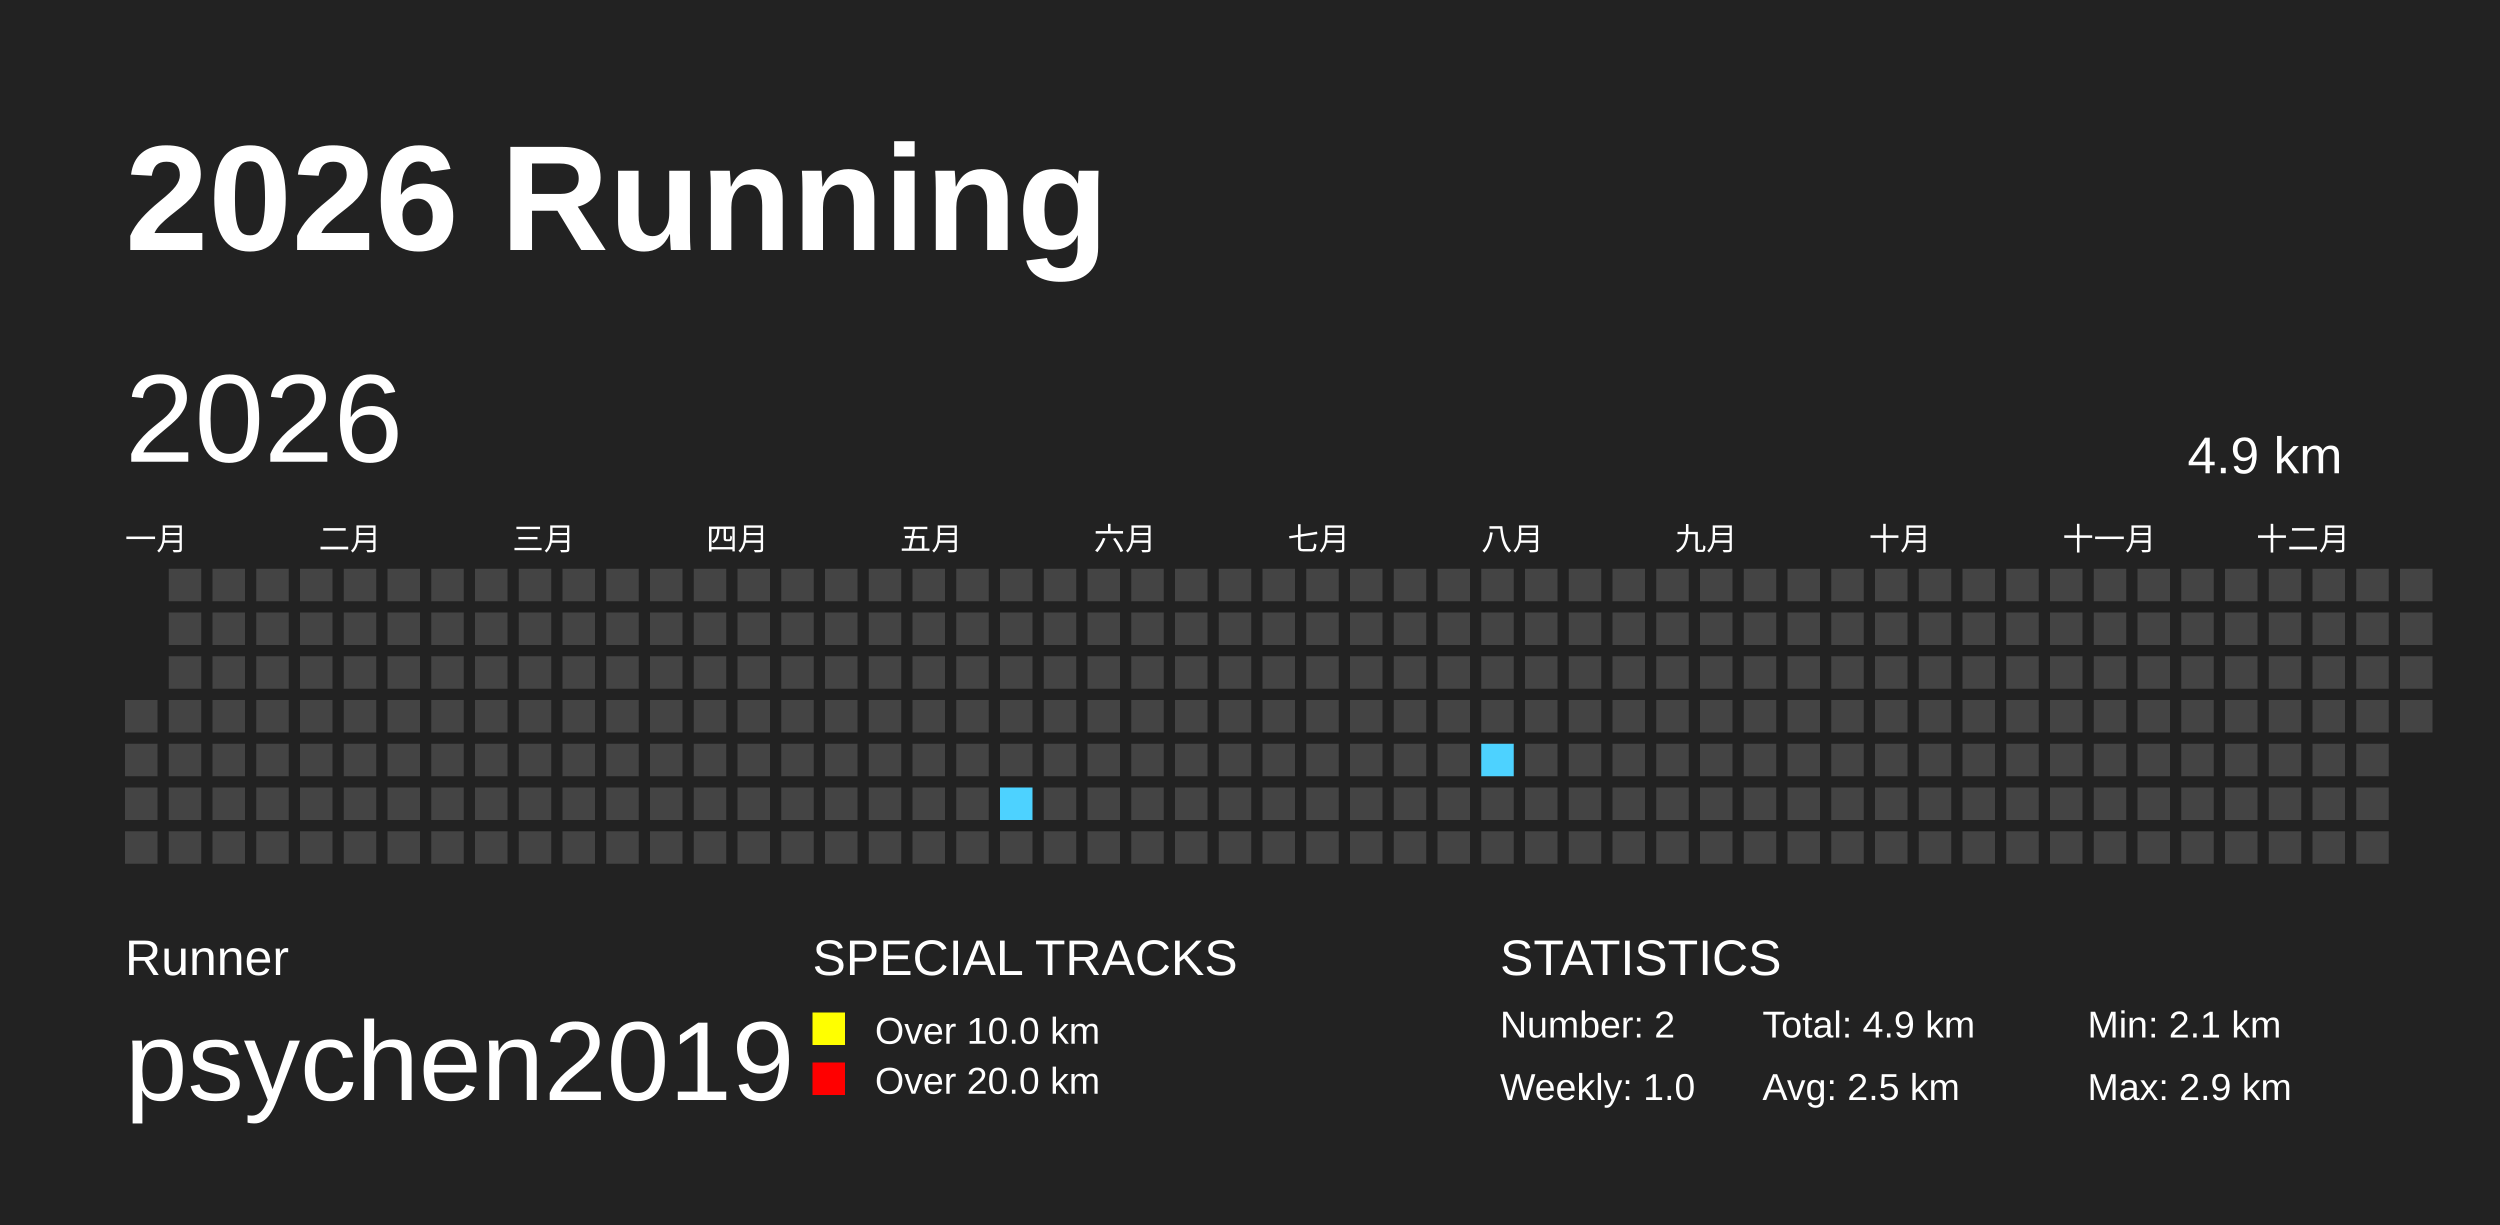
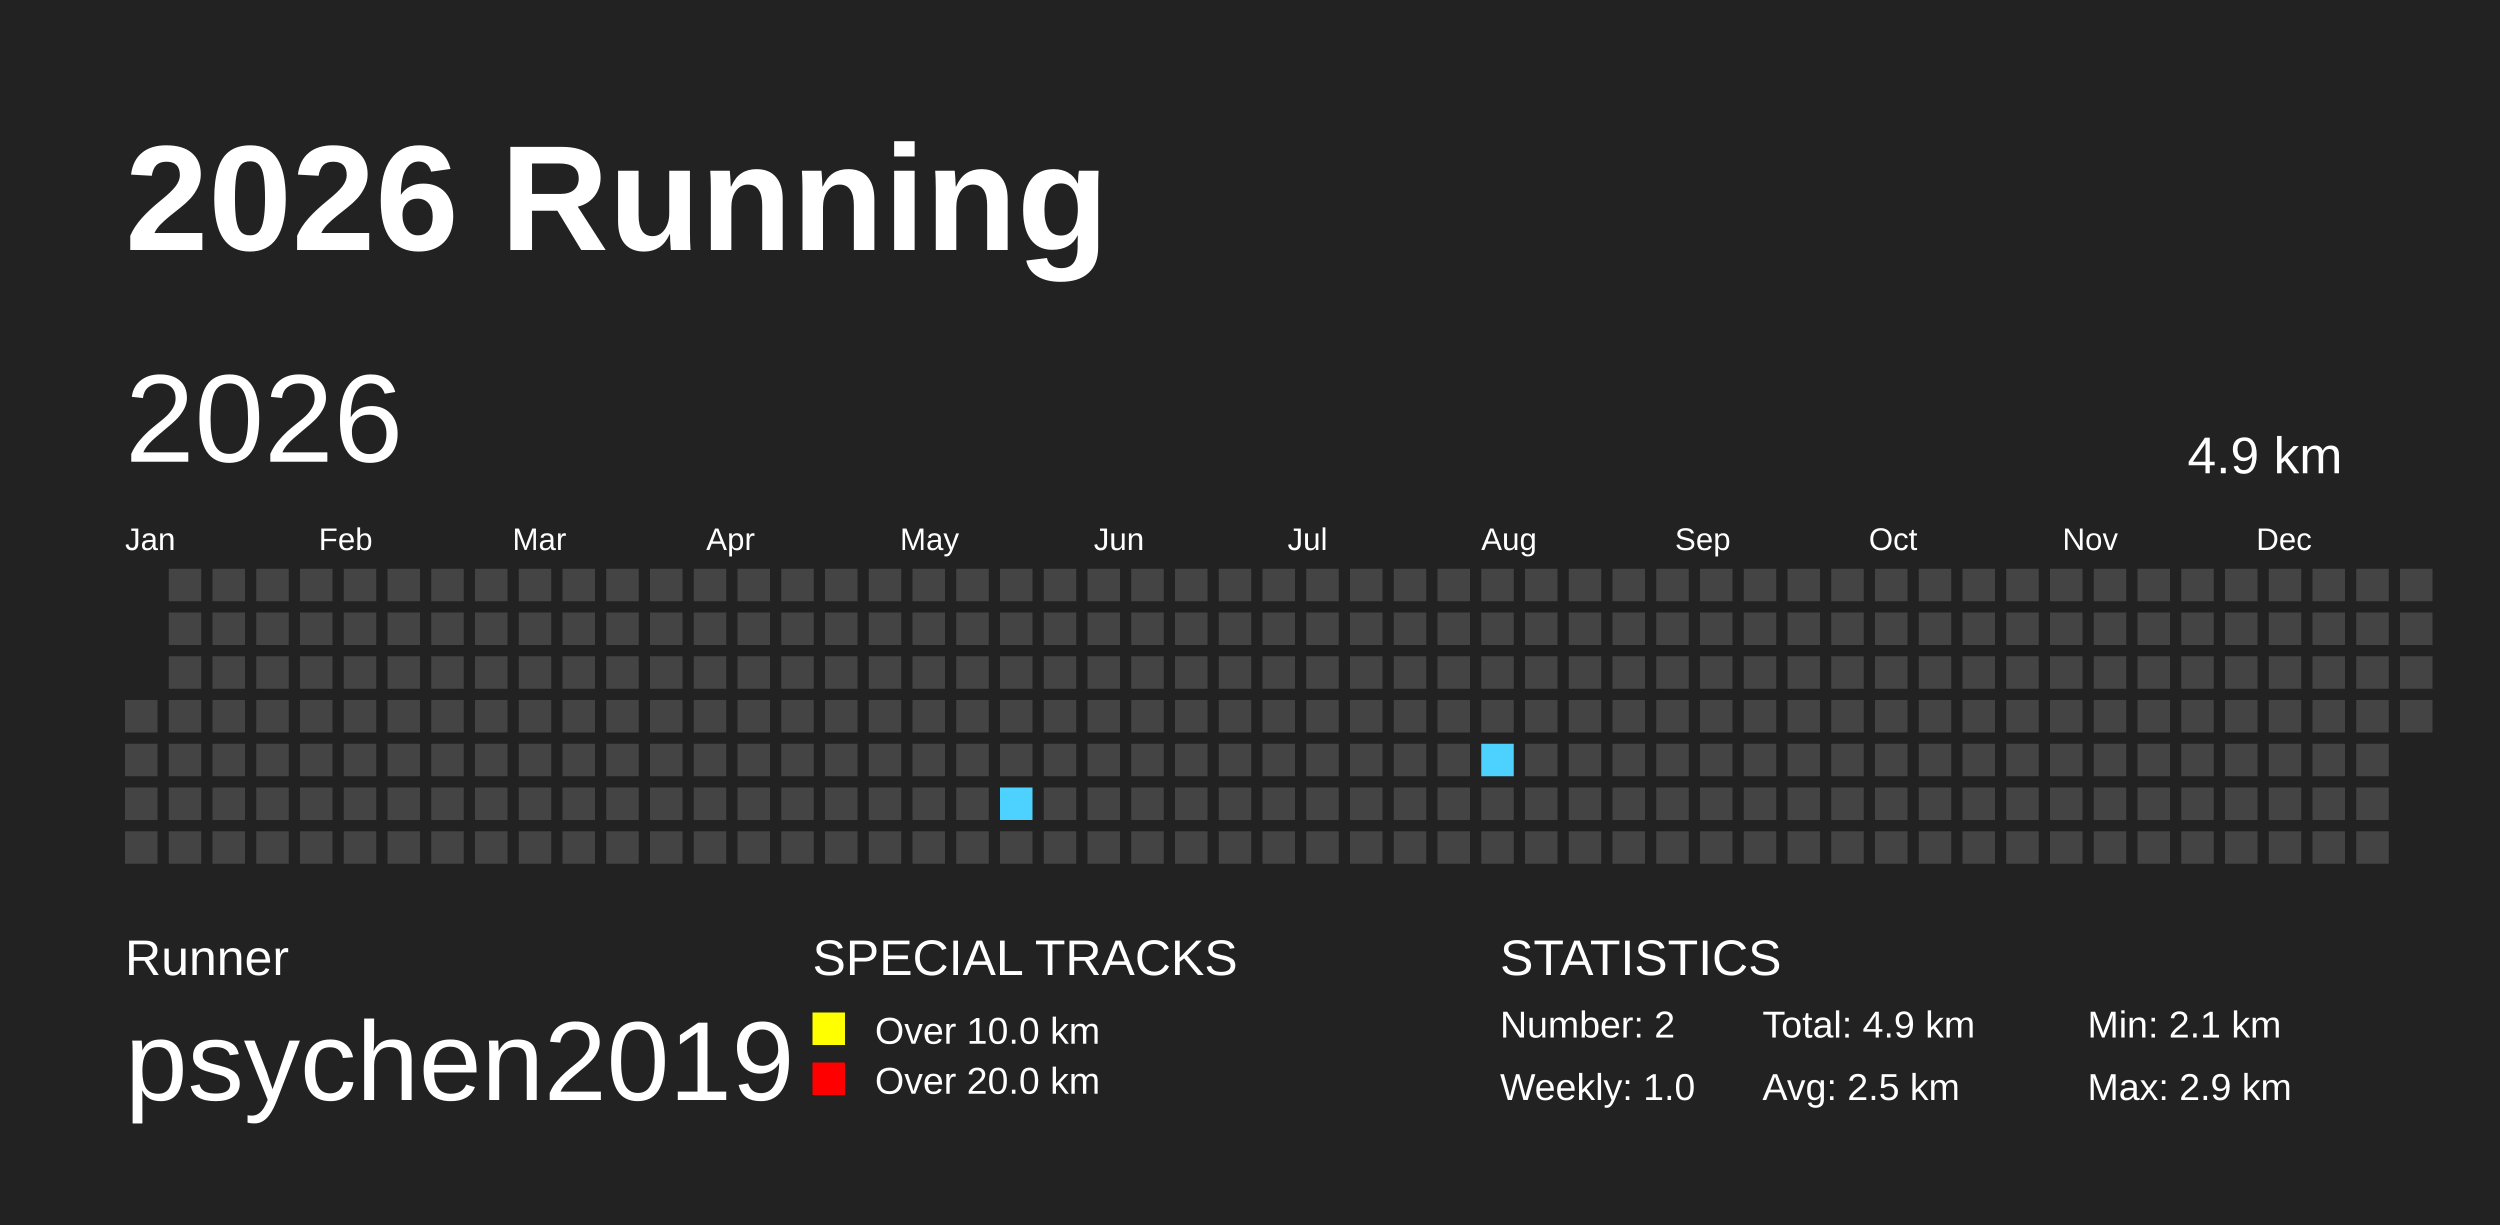
<svg xmlns="http://www.w3.org/2000/svg" baseProfile="full" height="98mm" version="1.1" viewBox="0,0,200,98" width="200mm">
  <defs>
    <pattern height="2" id="indoor-stripe" patternUnits="userSpaceOnUse" width="2">
      <line stroke="white" stroke-opacity="0.45" stroke-width="0.5" x1="0" x2="2" y1="2" y2="0" />
    </pattern>
  </defs>
  <rect fill="#222222" height="98" width="200" x="0" y="0" />
  <text fill="#FFFFFF" style="font-size:12px; font-family:Arial; font-weight:bold;" x="10" y="20">2026 Running</text>
  <text fill="#FFFFFF" style="font-size:4px; font-family:Arial" x="10" y="78">Runner</text>
  <text fill="#FFFFFF" style="font-size:9px; font-family:Arial" x="10" y="88">psychen2019</text>
  <text fill="#FFFFFF" style="font-size:4px; font-family:Arial" x="65" y="78">SPECIAL TRACKS</text>
  <rect fill="yellow" height="2.6" width="2.6" x="65" y="81" />
  <text fill="#FFFFFF" style="font-size:3px; font-family:Arial" x="70" y="83.5">Over 10.0 km</text>
  <rect fill="red" height="2.6" width="2.6" x="65" y="85" />
  <text fill="#FFFFFF" style="font-size:3px; font-family:Arial" x="70" y="87.5">Over 20.0 km</text>
  <text fill="#FFFFFF" style="font-size:4px; font-family:Arial" x="120" y="78">STATISTICS</text>
  <text fill="#FFFFFF" style="font-size:3px; font-family:Arial" x="120" y="83">Number: 2</text>
  <text fill="#FFFFFF" style="font-size:3px; font-family:Arial" x="120" y="88">Weekly: 1.0</text>
  <text fill="#FFFFFF" style="font-size:3px; font-family:Arial" x="141" y="83">Total: 4.9 km</text>
  <text fill="#FFFFFF" style="font-size:3px; font-family:Arial" x="141" y="88">Avg: 2.5 km</text>
  <text fill="#FFFFFF" style="font-size:3px; font-family:Arial" x="167" y="83">Min: 2.1 km</text>
  <text fill="#FFFFFF" style="font-size:3px; font-family:Arial" x="167" y="88">Max: 2.9 km</text>
  <text dominant-baseline="hanging" fill="#FFFFFF" style="font-size:10.0px; font-family:Arial;" x="10" y="30">2026</text>
  <text dominant-baseline="hanging" fill="#FFFFFF" style="font-size:4.125px; font-family:Arial;" x="175" y="35">4.9 km</text>
-   <text fill="#FFFFFF" style="font-size:2.5px; font-family:Arial" x="10.0" y="44">一月</text>
-   <text fill="#FFFFFF" style="font-size:2.5px; font-family:Arial" x="25.5" y="44">二月</text>
-   <text fill="#FFFFFF" style="font-size:2.5px; font-family:Arial" x="41.0" y="44">三月</text>
-   <text fill="#FFFFFF" style="font-size:2.5px; font-family:Arial" x="56.5" y="44">四月</text>
-   <text fill="#FFFFFF" style="font-size:2.5px; font-family:Arial" x="72.0" y="44">五月</text>
-   <text fill="#FFFFFF" style="font-size:2.5px; font-family:Arial" x="87.5" y="44">六月</text>
-   <text fill="#FFFFFF" style="font-size:2.5px; font-family:Arial" x="103.0" y="44">七月</text>
-   <text fill="#FFFFFF" style="font-size:2.5px; font-family:Arial" x="118.5" y="44">八月</text>
-   <text fill="#FFFFFF" style="font-size:2.5px; font-family:Arial" x="134.0" y="44">九月</text>
-   <text fill="#FFFFFF" style="font-size:2.5px; font-family:Arial" x="149.5" y="44">十月</text>
-   <text fill="#FFFFFF" style="font-size:2.5px; font-family:Arial" x="165.0" y="44">十一月</text>
-   <text fill="#FFFFFF" style="font-size:2.5px; font-family:Arial" x="180.5" y="44">十二月</text>
+   <text fill="#FFFFFF" style="font-size:2.5px; font-family:Arial" x="10.0" y="44">Jan</text>
+   <text fill="#FFFFFF" style="font-size:2.5px; font-family:Arial" x="25.5" y="44">Feb</text>
+   <text fill="#FFFFFF" style="font-size:2.5px; font-family:Arial" x="41.0" y="44">Mar</text>
+   <text fill="#FFFFFF" style="font-size:2.5px; font-family:Arial" x="56.5" y="44">Apr</text>
+   <text fill="#FFFFFF" style="font-size:2.5px; font-family:Arial" x="72.0" y="44">May</text>
+   <text fill="#FFFFFF" style="font-size:2.5px; font-family:Arial" x="87.5" y="44">Jun</text>
+   <text fill="#FFFFFF" style="font-size:2.5px; font-family:Arial" x="103.0" y="44">Jul</text>
+   <text fill="#FFFFFF" style="font-size:2.5px; font-family:Arial" x="118.5" y="44">Aug</text>
+   <text fill="#FFFFFF" style="font-size:2.5px; font-family:Arial" x="134.0" y="44">Sep</text>
+   <text fill="#FFFFFF" style="font-size:2.5px; font-family:Arial" x="149.5" y="44">Oct</text>
+   <text fill="#FFFFFF" style="font-size:2.5px; font-family:Arial" x="165.0" y="44">Nov</text>
+   <text fill="#FFFFFF" style="font-size:2.5px; font-family:Arial" x="180.5" y="44">Dec</text>
  <rect fill="#444444" height="2.6" width="2.6" x="10.0" y="56.0" />
  <rect fill="#444444" height="2.6" width="2.6" x="10.0" y="59.5" />
  <rect fill="#444444" height="2.6" width="2.6" x="10.0" y="63.0" />
  <rect fill="#444444" height="2.6" width="2.6" x="10.0" y="66.5" />
  <rect fill="#444444" height="2.6" width="2.6" x="13.5" y="45.5" />
  <rect fill="#444444" height="2.6" width="2.6" x="13.5" y="49.0" />
  <rect fill="#444444" height="2.6" width="2.6" x="13.5" y="52.5" />
  <rect fill="#444444" height="2.6" width="2.6" x="13.5" y="56.0" />
  <rect fill="#444444" height="2.6" width="2.6" x="13.5" y="59.5" />
  <rect fill="#444444" height="2.6" width="2.6" x="13.5" y="63.0" />
  <rect fill="#444444" height="2.6" width="2.6" x="13.5" y="66.5" />
  <rect fill="#444444" height="2.6" width="2.6" x="17.0" y="45.5" />
  <rect fill="#444444" height="2.6" width="2.6" x="17.0" y="49.0" />
  <rect fill="#444444" height="2.6" width="2.6" x="17.0" y="52.5" />
  <rect fill="#444444" height="2.6" width="2.6" x="17.0" y="56.0" />
  <rect fill="#444444" height="2.6" width="2.6" x="17.0" y="59.5" />
  <rect fill="#444444" height="2.6" width="2.6" x="17.0" y="63.0" />
  <rect fill="#444444" height="2.6" width="2.6" x="17.0" y="66.5" />
  <rect fill="#444444" height="2.6" width="2.6" x="20.5" y="45.5" />
  <rect fill="#444444" height="2.6" width="2.6" x="20.5" y="49.0" />
  <rect fill="#444444" height="2.6" width="2.6" x="20.5" y="52.5" />
  <rect fill="#444444" height="2.6" width="2.6" x="20.5" y="56.0" />
  <rect fill="#444444" height="2.6" width="2.6" x="20.5" y="59.5" />
  <rect fill="#444444" height="2.6" width="2.6" x="20.5" y="63.0" />
  <rect fill="#444444" height="2.6" width="2.6" x="20.5" y="66.5" />
  <rect fill="#444444" height="2.6" width="2.6" x="24.0" y="45.5" />
  <rect fill="#444444" height="2.6" width="2.6" x="24.0" y="49.0" />
  <rect fill="#444444" height="2.6" width="2.6" x="24.0" y="52.5" />
  <rect fill="#444444" height="2.6" width="2.6" x="24.0" y="56.0" />
  <rect fill="#444444" height="2.6" width="2.6" x="24.0" y="59.5" />
  <rect fill="#444444" height="2.6" width="2.6" x="24.0" y="63.0" />
  <rect fill="#444444" height="2.6" width="2.6" x="24.0" y="66.5" />
  <rect fill="#444444" height="2.6" width="2.6" x="27.5" y="45.5" />
  <rect fill="#444444" height="2.6" width="2.6" x="27.5" y="49.0" />
  <rect fill="#444444" height="2.6" width="2.6" x="27.5" y="52.5" />
  <rect fill="#444444" height="2.6" width="2.6" x="27.5" y="56.0" />
  <rect fill="#444444" height="2.6" width="2.6" x="27.5" y="59.5" />
  <rect fill="#444444" height="2.6" width="2.6" x="27.5" y="63.0" />
  <rect fill="#444444" height="2.6" width="2.6" x="27.5" y="66.5" />
  <rect fill="#444444" height="2.6" width="2.6" x="31.0" y="45.5" />
  <rect fill="#444444" height="2.6" width="2.6" x="31.0" y="49.0" />
  <rect fill="#444444" height="2.6" width="2.6" x="31.0" y="52.5" />
  <rect fill="#444444" height="2.6" width="2.6" x="31.0" y="56.0" />
  <rect fill="#444444" height="2.6" width="2.6" x="31.0" y="59.5" />
  <rect fill="#444444" height="2.6" width="2.6" x="31.0" y="63.0" />
  <rect fill="#444444" height="2.6" width="2.6" x="31.0" y="66.5" />
  <rect fill="#444444" height="2.6" width="2.6" x="34.5" y="45.5" />
  <rect fill="#444444" height="2.6" width="2.6" x="34.5" y="49.0" />
  <rect fill="#444444" height="2.6" width="2.6" x="34.5" y="52.5" />
  <rect fill="#444444" height="2.6" width="2.6" x="34.5" y="56.0" />
  <rect fill="#444444" height="2.6" width="2.6" x="34.5" y="59.5" />
  <rect fill="#444444" height="2.6" width="2.6" x="34.5" y="63.0" />
  <rect fill="#444444" height="2.6" width="2.6" x="34.5" y="66.5" />
  <rect fill="#444444" height="2.6" width="2.6" x="38.0" y="45.5" />
  <rect fill="#444444" height="2.6" width="2.6" x="38.0" y="49.0" />
  <rect fill="#444444" height="2.6" width="2.6" x="38.0" y="52.5" />
  <rect fill="#444444" height="2.6" width="2.6" x="38.0" y="56.0" />
  <rect fill="#444444" height="2.6" width="2.6" x="38.0" y="59.5" />
  <rect fill="#444444" height="2.6" width="2.6" x="38.0" y="63.0" />
  <rect fill="#444444" height="2.6" width="2.6" x="38.0" y="66.5" />
  <rect fill="#444444" height="2.6" width="2.6" x="41.5" y="45.5" />
  <rect fill="#444444" height="2.6" width="2.6" x="41.5" y="49.0" />
  <rect fill="#444444" height="2.6" width="2.6" x="41.5" y="52.5" />
  <rect fill="#444444" height="2.6" width="2.6" x="41.5" y="56.0" />
  <rect fill="#444444" height="2.6" width="2.6" x="41.5" y="59.5" />
  <rect fill="#444444" height="2.6" width="2.6" x="41.5" y="63.0" />
  <rect fill="#444444" height="2.6" width="2.6" x="41.5" y="66.5" />
  <rect fill="#444444" height="2.6" width="2.6" x="45.0" y="45.5" />
  <rect fill="#444444" height="2.6" width="2.6" x="45.0" y="49.0" />
  <rect fill="#444444" height="2.6" width="2.6" x="45.0" y="52.5" />
  <rect fill="#444444" height="2.6" width="2.6" x="45.0" y="56.0" />
  <rect fill="#444444" height="2.6" width="2.6" x="45.0" y="59.5" />
  <rect fill="#444444" height="2.6" width="2.6" x="45.0" y="63.0" />
  <rect fill="#444444" height="2.6" width="2.6" x="45.0" y="66.5" />
  <rect fill="#444444" height="2.6" width="2.6" x="48.5" y="45.5" />
  <rect fill="#444444" height="2.6" width="2.6" x="48.5" y="49.0" />
  <rect fill="#444444" height="2.6" width="2.6" x="48.5" y="52.5" />
  <rect fill="#444444" height="2.6" width="2.6" x="48.5" y="56.0" />
  <rect fill="#444444" height="2.6" width="2.6" x="48.5" y="59.5" />
  <rect fill="#444444" height="2.6" width="2.6" x="48.5" y="63.0" />
  <rect fill="#444444" height="2.6" width="2.6" x="48.5" y="66.5" />
  <rect fill="#444444" height="2.6" width="2.6" x="52.0" y="45.5" />
  <rect fill="#444444" height="2.6" width="2.6" x="52.0" y="49.0" />
  <rect fill="#444444" height="2.6" width="2.6" x="52.0" y="52.5" />
  <rect fill="#444444" height="2.6" width="2.6" x="52.0" y="56.0" />
  <rect fill="#444444" height="2.6" width="2.6" x="52.0" y="59.5" />
  <rect fill="#444444" height="2.6" width="2.6" x="52.0" y="63.0" />
  <rect fill="#444444" height="2.6" width="2.6" x="52.0" y="66.5" />
  <rect fill="#444444" height="2.6" width="2.6" x="55.5" y="45.5" />
  <rect fill="#444444" height="2.6" width="2.6" x="55.5" y="49.0" />
  <rect fill="#444444" height="2.6" width="2.6" x="55.5" y="52.5" />
  <rect fill="#444444" height="2.6" width="2.6" x="55.5" y="56.0" />
  <rect fill="#444444" height="2.6" width="2.6" x="55.5" y="59.5" />
  <rect fill="#444444" height="2.6" width="2.6" x="55.5" y="63.0" />
  <rect fill="#444444" height="2.6" width="2.6" x="55.5" y="66.5" />
  <rect fill="#444444" height="2.6" width="2.6" x="59.0" y="45.5" />
  <rect fill="#444444" height="2.6" width="2.6" x="59.0" y="49.0" />
  <rect fill="#444444" height="2.6" width="2.6" x="59.0" y="52.5" />
  <rect fill="#444444" height="2.6" width="2.6" x="59.0" y="56.0" />
  <rect fill="#444444" height="2.6" width="2.6" x="59.0" y="59.5" />
  <rect fill="#444444" height="2.6" width="2.6" x="59.0" y="63.0" />
  <rect fill="#444444" height="2.6" width="2.6" x="59.0" y="66.5" />
  <rect fill="#444444" height="2.6" width="2.6" x="62.5" y="45.5" />
  <rect fill="#444444" height="2.6" width="2.6" x="62.5" y="49.0" />
  <rect fill="#444444" height="2.6" width="2.6" x="62.5" y="52.5" />
  <rect fill="#444444" height="2.6" width="2.6" x="62.5" y="56.0" />
  <rect fill="#444444" height="2.6" width="2.6" x="62.5" y="59.5" />
  <rect fill="#444444" height="2.6" width="2.6" x="62.5" y="63.0" />
  <rect fill="#444444" height="2.6" width="2.6" x="62.5" y="66.5" />
  <rect fill="#444444" height="2.6" width="2.6" x="66.0" y="45.5" />
  <rect fill="#444444" height="2.6" width="2.6" x="66.0" y="49.0" />
  <rect fill="#444444" height="2.6" width="2.6" x="66.0" y="52.5" />
  <rect fill="#444444" height="2.6" width="2.6" x="66.0" y="56.0" />
  <rect fill="#444444" height="2.6" width="2.6" x="66.0" y="59.5" />
  <rect fill="#444444" height="2.6" width="2.6" x="66.0" y="63.0" />
  <rect fill="#444444" height="2.6" width="2.6" x="66.0" y="66.5" />
  <rect fill="#444444" height="2.6" width="2.6" x="69.5" y="45.5" />
  <rect fill="#444444" height="2.6" width="2.6" x="69.5" y="49.0" />
  <rect fill="#444444" height="2.6" width="2.6" x="69.5" y="52.5" />
  <rect fill="#444444" height="2.6" width="2.6" x="69.5" y="56.0" />
  <rect fill="#444444" height="2.6" width="2.6" x="69.5" y="59.5" />
  <rect fill="#444444" height="2.6" width="2.6" x="69.5" y="63.0" />
  <rect fill="#444444" height="2.6" width="2.6" x="69.5" y="66.5" />
  <rect fill="#444444" height="2.6" width="2.6" x="73.0" y="45.5" />
  <rect fill="#444444" height="2.6" width="2.6" x="73.0" y="49.0" />
  <rect fill="#444444" height="2.6" width="2.6" x="73.0" y="52.5" />
  <rect fill="#444444" height="2.6" width="2.6" x="73.0" y="56.0" />
  <rect fill="#444444" height="2.6" width="2.6" x="73.0" y="59.5" />
  <rect fill="#444444" height="2.6" width="2.6" x="73.0" y="63.0" />
  <rect fill="#444444" height="2.6" width="2.6" x="73.0" y="66.5" />
  <rect fill="#444444" height="2.6" width="2.6" x="76.5" y="45.5" />
  <rect fill="#444444" height="2.6" width="2.6" x="76.5" y="49.0" />
  <rect fill="#444444" height="2.6" width="2.6" x="76.5" y="52.5" />
  <rect fill="#444444" height="2.6" width="2.6" x="76.5" y="56.0" />
  <rect fill="#444444" height="2.6" width="2.6" x="76.5" y="59.5" />
  <rect fill="#444444" height="2.6" width="2.6" x="76.5" y="63.0" />
  <rect fill="#444444" height="2.6" width="2.6" x="76.5" y="66.5" />
  <rect fill="#444444" height="2.6" width="2.6" x="80.0" y="45.5" />
  <rect fill="#444444" height="2.6" width="2.6" x="80.0" y="49.0" />
  <rect fill="#444444" height="2.6" width="2.6" x="80.0" y="52.5" />
  <rect fill="#444444" height="2.6" width="2.6" x="80.0" y="56.0" />
  <rect fill="#444444" height="2.6" width="2.6" x="80.0" y="59.5" />
  <rect fill="#4DD2FF" height="2.6" width="2.6" x="80.0" y="63.0" />
  <rect fill="#444444" height="2.6" width="2.6" x="80.0" y="66.5" />
  <rect fill="#444444" height="2.6" width="2.6" x="83.5" y="45.5" />
  <rect fill="#444444" height="2.6" width="2.6" x="83.5" y="49.0" />
  <rect fill="#444444" height="2.6" width="2.6" x="83.5" y="52.5" />
  <rect fill="#444444" height="2.6" width="2.6" x="83.5" y="56.0" />
  <rect fill="#444444" height="2.6" width="2.6" x="83.5" y="59.5" />
  <rect fill="#444444" height="2.6" width="2.6" x="83.5" y="63.0" />
  <rect fill="#444444" height="2.6" width="2.6" x="83.5" y="66.5" />
  <rect fill="#444444" height="2.6" width="2.6" x="87.0" y="45.5" />
  <rect fill="#444444" height="2.6" width="2.6" x="87.0" y="49.0" />
  <rect fill="#444444" height="2.6" width="2.6" x="87.0" y="52.5" />
  <rect fill="#444444" height="2.6" width="2.6" x="87.0" y="56.0" />
  <rect fill="#444444" height="2.6" width="2.6" x="87.0" y="59.5" />
  <rect fill="#444444" height="2.6" width="2.6" x="87.0" y="63.0" />
  <rect fill="#444444" height="2.6" width="2.6" x="87.0" y="66.5" />
  <rect fill="#444444" height="2.6" width="2.6" x="90.5" y="45.5" />
  <rect fill="#444444" height="2.6" width="2.6" x="90.5" y="49.0" />
  <rect fill="#444444" height="2.6" width="2.6" x="90.5" y="52.5" />
  <rect fill="#444444" height="2.6" width="2.6" x="90.5" y="56.0" />
  <rect fill="#444444" height="2.6" width="2.6" x="90.5" y="59.5" />
  <rect fill="#444444" height="2.6" width="2.6" x="90.5" y="63.0" />
  <rect fill="#444444" height="2.6" width="2.6" x="90.5" y="66.5" />
  <rect fill="#444444" height="2.6" width="2.6" x="94.0" y="45.5" />
  <rect fill="#444444" height="2.6" width="2.6" x="94.0" y="49.0" />
  <rect fill="#444444" height="2.6" width="2.6" x="94.0" y="52.5" />
  <rect fill="#444444" height="2.6" width="2.6" x="94.0" y="56.0" />
  <rect fill="#444444" height="2.6" width="2.6" x="94.0" y="59.5" />
  <rect fill="#444444" height="2.6" width="2.6" x="94.0" y="63.0" />
  <rect fill="#444444" height="2.6" width="2.6" x="94.0" y="66.5" />
  <rect fill="#444444" height="2.6" width="2.6" x="97.5" y="45.5" />
  <rect fill="#444444" height="2.6" width="2.6" x="97.5" y="49.0" />
  <rect fill="#444444" height="2.6" width="2.6" x="97.5" y="52.5" />
  <rect fill="#444444" height="2.6" width="2.6" x="97.5" y="56.0" />
  <rect fill="#444444" height="2.6" width="2.6" x="97.5" y="59.5" />
  <rect fill="#444444" height="2.6" width="2.6" x="97.5" y="63.0" />
  <rect fill="#444444" height="2.6" width="2.6" x="97.5" y="66.5" />
  <rect fill="#444444" height="2.6" width="2.6" x="101.0" y="45.5" />
  <rect fill="#444444" height="2.6" width="2.6" x="101.0" y="49.0" />
  <rect fill="#444444" height="2.6" width="2.6" x="101.0" y="52.5" />
  <rect fill="#444444" height="2.6" width="2.6" x="101.0" y="56.0" />
  <rect fill="#444444" height="2.6" width="2.6" x="101.0" y="59.5" />
  <rect fill="#444444" height="2.6" width="2.6" x="101.0" y="63.0" />
  <rect fill="#444444" height="2.6" width="2.6" x="101.0" y="66.5" />
  <rect fill="#444444" height="2.6" width="2.6" x="104.5" y="45.5" />
  <rect fill="#444444" height="2.6" width="2.6" x="104.5" y="49.0" />
  <rect fill="#444444" height="2.6" width="2.6" x="104.5" y="52.5" />
  <rect fill="#444444" height="2.6" width="2.6" x="104.5" y="56.0" />
  <rect fill="#444444" height="2.6" width="2.6" x="104.5" y="59.5" />
  <rect fill="#444444" height="2.6" width="2.6" x="104.5" y="63.0" />
  <rect fill="#444444" height="2.6" width="2.6" x="104.5" y="66.5" />
  <rect fill="#444444" height="2.6" width="2.6" x="108.0" y="45.5" />
  <rect fill="#444444" height="2.6" width="2.6" x="108.0" y="49.0" />
  <rect fill="#444444" height="2.6" width="2.6" x="108.0" y="52.5" />
  <rect fill="#444444" height="2.6" width="2.6" x="108.0" y="56.0" />
  <rect fill="#444444" height="2.6" width="2.6" x="108.0" y="59.5" />
  <rect fill="#444444" height="2.6" width="2.6" x="108.0" y="63.0" />
  <rect fill="#444444" height="2.6" width="2.6" x="108.0" y="66.5" />
  <rect fill="#444444" height="2.6" width="2.6" x="111.5" y="45.5" />
  <rect fill="#444444" height="2.6" width="2.6" x="111.5" y="49.0" />
  <rect fill="#444444" height="2.6" width="2.6" x="111.5" y="52.5" />
  <rect fill="#444444" height="2.6" width="2.6" x="111.5" y="56.0" />
  <rect fill="#444444" height="2.6" width="2.6" x="111.5" y="59.5" />
  <rect fill="#444444" height="2.6" width="2.6" x="111.5" y="63.0" />
  <rect fill="#444444" height="2.6" width="2.6" x="111.5" y="66.5" />
  <rect fill="#444444" height="2.6" width="2.6" x="115.0" y="45.5" />
  <rect fill="#444444" height="2.6" width="2.6" x="115.0" y="49.0" />
  <rect fill="#444444" height="2.6" width="2.6" x="115.0" y="52.5" />
  <rect fill="#444444" height="2.6" width="2.6" x="115.0" y="56.0" />
  <rect fill="#444444" height="2.6" width="2.6" x="115.0" y="59.5" />
  <rect fill="#444444" height="2.6" width="2.6" x="115.0" y="63.0" />
  <rect fill="#444444" height="2.6" width="2.6" x="115.0" y="66.5" />
  <rect fill="#444444" height="2.6" width="2.6" x="118.5" y="45.5" />
  <rect fill="#444444" height="2.6" width="2.6" x="118.5" y="49.0" />
  <rect fill="#444444" height="2.6" width="2.6" x="118.5" y="52.5" />
  <rect fill="#444444" height="2.6" width="2.6" x="118.5" y="56.0" />
  <rect fill="#4DD2FF" height="2.6" width="2.6" x="118.5" y="59.5" />
  <rect fill="#444444" height="2.6" width="2.6" x="118.5" y="63.0" />
  <rect fill="#444444" height="2.6" width="2.6" x="118.5" y="66.5" />
  <rect fill="#444444" height="2.6" width="2.6" x="122.0" y="45.5" />
  <rect fill="#444444" height="2.6" width="2.6" x="122.0" y="49.0" />
  <rect fill="#444444" height="2.6" width="2.6" x="122.0" y="52.5" />
  <rect fill="#444444" height="2.6" width="2.6" x="122.0" y="56.0" />
  <rect fill="#444444" height="2.6" width="2.6" x="122.0" y="59.5" />
  <rect fill="#444444" height="2.6" width="2.6" x="122.0" y="63.0" />
  <rect fill="#444444" height="2.6" width="2.6" x="122.0" y="66.5" />
  <rect fill="#444444" height="2.6" width="2.6" x="125.5" y="45.5" />
  <rect fill="#444444" height="2.6" width="2.6" x="125.5" y="49.0" />
  <rect fill="#444444" height="2.6" width="2.6" x="125.5" y="52.5" />
  <rect fill="#444444" height="2.6" width="2.6" x="125.5" y="56.0" />
  <rect fill="#444444" height="2.6" width="2.6" x="125.5" y="59.5" />
  <rect fill="#444444" height="2.6" width="2.6" x="125.5" y="63.0" />
  <rect fill="#444444" height="2.6" width="2.6" x="125.5" y="66.5" />
  <rect fill="#444444" height="2.6" width="2.6" x="129.0" y="45.5" />
  <rect fill="#444444" height="2.6" width="2.6" x="129.0" y="49.0" />
  <rect fill="#444444" height="2.6" width="2.6" x="129.0" y="52.5" />
  <rect fill="#444444" height="2.6" width="2.6" x="129.0" y="56.0" />
  <rect fill="#444444" height="2.6" width="2.6" x="129.0" y="59.5" />
  <rect fill="#444444" height="2.6" width="2.6" x="129.0" y="63.0" />
  <rect fill="#444444" height="2.6" width="2.6" x="129.0" y="66.5" />
  <rect fill="#444444" height="2.6" width="2.6" x="132.5" y="45.5" />
  <rect fill="#444444" height="2.6" width="2.6" x="132.5" y="49.0" />
  <rect fill="#444444" height="2.6" width="2.6" x="132.5" y="52.5" />
  <rect fill="#444444" height="2.6" width="2.6" x="132.5" y="56.0" />
  <rect fill="#444444" height="2.6" width="2.6" x="132.5" y="59.5" />
  <rect fill="#444444" height="2.6" width="2.6" x="132.5" y="63.0" />
  <rect fill="#444444" height="2.6" width="2.6" x="132.5" y="66.5" />
  <rect fill="#444444" height="2.6" width="2.6" x="136.0" y="45.5" />
  <rect fill="#444444" height="2.6" width="2.6" x="136.0" y="49.0" />
  <rect fill="#444444" height="2.6" width="2.6" x="136.0" y="52.5" />
  <rect fill="#444444" height="2.6" width="2.6" x="136.0" y="56.0" />
  <rect fill="#444444" height="2.6" width="2.6" x="136.0" y="59.5" />
  <rect fill="#444444" height="2.6" width="2.6" x="136.0" y="63.0" />
  <rect fill="#444444" height="2.6" width="2.6" x="136.0" y="66.5" />
  <rect fill="#444444" height="2.6" width="2.6" x="139.5" y="45.5" />
  <rect fill="#444444" height="2.6" width="2.6" x="139.5" y="49.0" />
  <rect fill="#444444" height="2.6" width="2.6" x="139.5" y="52.5" />
  <rect fill="#444444" height="2.6" width="2.6" x="139.5" y="56.0" />
  <rect fill="#444444" height="2.6" width="2.6" x="139.5" y="59.5" />
  <rect fill="#444444" height="2.6" width="2.6" x="139.5" y="63.0" />
  <rect fill="#444444" height="2.6" width="2.6" x="139.5" y="66.5" />
  <rect fill="#444444" height="2.6" width="2.6" x="143.0" y="45.5" />
  <rect fill="#444444" height="2.6" width="2.6" x="143.0" y="49.0" />
  <rect fill="#444444" height="2.6" width="2.6" x="143.0" y="52.5" />
  <rect fill="#444444" height="2.6" width="2.6" x="143.0" y="56.0" />
  <rect fill="#444444" height="2.6" width="2.6" x="143.0" y="59.5" />
  <rect fill="#444444" height="2.6" width="2.6" x="143.0" y="63.0" />
  <rect fill="#444444" height="2.6" width="2.6" x="143.0" y="66.5" />
  <rect fill="#444444" height="2.6" width="2.6" x="146.5" y="45.5" />
  <rect fill="#444444" height="2.6" width="2.6" x="146.5" y="49.0" />
  <rect fill="#444444" height="2.6" width="2.6" x="146.5" y="52.5" />
  <rect fill="#444444" height="2.6" width="2.6" x="146.5" y="56.0" />
  <rect fill="#444444" height="2.6" width="2.6" x="146.5" y="59.5" />
  <rect fill="#444444" height="2.6" width="2.6" x="146.5" y="63.0" />
  <rect fill="#444444" height="2.6" width="2.6" x="146.5" y="66.5" />
  <rect fill="#444444" height="2.6" width="2.6" x="150.0" y="45.5" />
  <rect fill="#444444" height="2.6" width="2.6" x="150.0" y="49.0" />
  <rect fill="#444444" height="2.6" width="2.6" x="150.0" y="52.5" />
  <rect fill="#444444" height="2.6" width="2.6" x="150.0" y="56.0" />
  <rect fill="#444444" height="2.6" width="2.6" x="150.0" y="59.5" />
  <rect fill="#444444" height="2.6" width="2.6" x="150.0" y="63.0" />
  <rect fill="#444444" height="2.6" width="2.6" x="150.0" y="66.5" />
  <rect fill="#444444" height="2.6" width="2.6" x="153.5" y="45.5" />
  <rect fill="#444444" height="2.6" width="2.6" x="153.5" y="49.0" />
  <rect fill="#444444" height="2.6" width="2.6" x="153.5" y="52.5" />
  <rect fill="#444444" height="2.6" width="2.6" x="153.5" y="56.0" />
  <rect fill="#444444" height="2.6" width="2.6" x="153.5" y="59.5" />
  <rect fill="#444444" height="2.6" width="2.6" x="153.5" y="63.0" />
  <rect fill="#444444" height="2.6" width="2.6" x="153.5" y="66.5" />
  <rect fill="#444444" height="2.6" width="2.6" x="157.0" y="45.5" />
  <rect fill="#444444" height="2.6" width="2.6" x="157.0" y="49.0" />
  <rect fill="#444444" height="2.6" width="2.6" x="157.0" y="52.5" />
  <rect fill="#444444" height="2.6" width="2.6" x="157.0" y="56.0" />
  <rect fill="#444444" height="2.6" width="2.6" x="157.0" y="59.5" />
  <rect fill="#444444" height="2.6" width="2.6" x="157.0" y="63.0" />
  <rect fill="#444444" height="2.6" width="2.6" x="157.0" y="66.5" />
  <rect fill="#444444" height="2.6" width="2.6" x="160.5" y="45.5" />
  <rect fill="#444444" height="2.6" width="2.6" x="160.5" y="49.0" />
  <rect fill="#444444" height="2.6" width="2.6" x="160.5" y="52.5" />
  <rect fill="#444444" height="2.6" width="2.6" x="160.5" y="56.0" />
  <rect fill="#444444" height="2.6" width="2.6" x="160.5" y="59.5" />
  <rect fill="#444444" height="2.6" width="2.6" x="160.5" y="63.0" />
  <rect fill="#444444" height="2.6" width="2.6" x="160.5" y="66.5" />
  <rect fill="#444444" height="2.6" width="2.6" x="164.0" y="45.5" />
  <rect fill="#444444" height="2.6" width="2.6" x="164.0" y="49.0" />
  <rect fill="#444444" height="2.6" width="2.6" x="164.0" y="52.5" />
  <rect fill="#444444" height="2.6" width="2.6" x="164.0" y="56.0" />
  <rect fill="#444444" height="2.6" width="2.6" x="164.0" y="59.5" />
  <rect fill="#444444" height="2.6" width="2.6" x="164.0" y="63.0" />
  <rect fill="#444444" height="2.6" width="2.6" x="164.0" y="66.5" />
  <rect fill="#444444" height="2.6" width="2.6" x="167.5" y="45.5" />
  <rect fill="#444444" height="2.6" width="2.6" x="167.5" y="49.0" />
  <rect fill="#444444" height="2.6" width="2.6" x="167.5" y="52.5" />
  <rect fill="#444444" height="2.6" width="2.6" x="167.5" y="56.0" />
  <rect fill="#444444" height="2.6" width="2.6" x="167.5" y="59.5" />
  <rect fill="#444444" height="2.6" width="2.6" x="167.5" y="63.0" />
  <rect fill="#444444" height="2.6" width="2.6" x="167.5" y="66.5" />
  <rect fill="#444444" height="2.6" width="2.6" x="171.0" y="45.5" />
  <rect fill="#444444" height="2.6" width="2.6" x="171.0" y="49.0" />
  <rect fill="#444444" height="2.6" width="2.6" x="171.0" y="52.5" />
  <rect fill="#444444" height="2.6" width="2.6" x="171.0" y="56.0" />
  <rect fill="#444444" height="2.6" width="2.6" x="171.0" y="59.5" />
  <rect fill="#444444" height="2.6" width="2.6" x="171.0" y="63.0" />
  <rect fill="#444444" height="2.6" width="2.6" x="171.0" y="66.5" />
  <rect fill="#444444" height="2.6" width="2.6" x="174.5" y="45.5" />
  <rect fill="#444444" height="2.6" width="2.6" x="174.5" y="49.0" />
  <rect fill="#444444" height="2.6" width="2.6" x="174.5" y="52.5" />
  <rect fill="#444444" height="2.6" width="2.6" x="174.5" y="56.0" />
  <rect fill="#444444" height="2.6" width="2.6" x="174.5" y="59.5" />
  <rect fill="#444444" height="2.6" width="2.6" x="174.5" y="63.0" />
  <rect fill="#444444" height="2.6" width="2.6" x="174.5" y="66.5" />
  <rect fill="#444444" height="2.6" width="2.6" x="178.0" y="45.5" />
  <rect fill="#444444" height="2.6" width="2.6" x="178.0" y="49.0" />
  <rect fill="#444444" height="2.6" width="2.6" x="178.0" y="52.5" />
  <rect fill="#444444" height="2.6" width="2.6" x="178.0" y="56.0" />
  <rect fill="#444444" height="2.6" width="2.6" x="178.0" y="59.5" />
  <rect fill="#444444" height="2.6" width="2.6" x="178.0" y="63.0" />
  <rect fill="#444444" height="2.6" width="2.6" x="178.0" y="66.5" />
  <rect fill="#444444" height="2.6" width="2.6" x="181.5" y="45.5" />
  <rect fill="#444444" height="2.6" width="2.6" x="181.5" y="49.0" />
  <rect fill="#444444" height="2.6" width="2.6" x="181.5" y="52.5" />
  <rect fill="#444444" height="2.6" width="2.6" x="181.5" y="56.0" />
  <rect fill="#444444" height="2.6" width="2.6" x="181.5" y="59.5" />
  <rect fill="#444444" height="2.6" width="2.6" x="181.5" y="63.0" />
  <rect fill="#444444" height="2.6" width="2.6" x="181.5" y="66.5" />
  <rect fill="#444444" height="2.6" width="2.6" x="185.0" y="45.5" />
  <rect fill="#444444" height="2.6" width="2.6" x="185.0" y="49.0" />
  <rect fill="#444444" height="2.6" width="2.6" x="185.0" y="52.5" />
  <rect fill="#444444" height="2.6" width="2.6" x="185.0" y="56.0" />
  <rect fill="#444444" height="2.6" width="2.6" x="185.0" y="59.5" />
  <rect fill="#444444" height="2.6" width="2.6" x="185.0" y="63.0" />
  <rect fill="#444444" height="2.6" width="2.6" x="185.0" y="66.5" />
  <rect fill="#444444" height="2.6" width="2.6" x="188.5" y="45.5" />
  <rect fill="#444444" height="2.6" width="2.6" x="188.5" y="49.0" />
  <rect fill="#444444" height="2.6" width="2.6" x="188.5" y="52.5" />
  <rect fill="#444444" height="2.6" width="2.6" x="188.5" y="56.0" />
  <rect fill="#444444" height="2.6" width="2.6" x="188.5" y="59.5" />
  <rect fill="#444444" height="2.6" width="2.6" x="188.5" y="63.0" />
  <rect fill="#444444" height="2.6" width="2.6" x="188.5" y="66.5" />
  <rect fill="#444444" height="2.6" width="2.6" x="192.0" y="45.5" />
  <rect fill="#444444" height="2.6" width="2.6" x="192.0" y="49.0" />
  <rect fill="#444444" height="2.6" width="2.6" x="192.0" y="52.5" />
  <rect fill="#444444" height="2.6" width="2.6" x="192.0" y="56.0" />
</svg>
